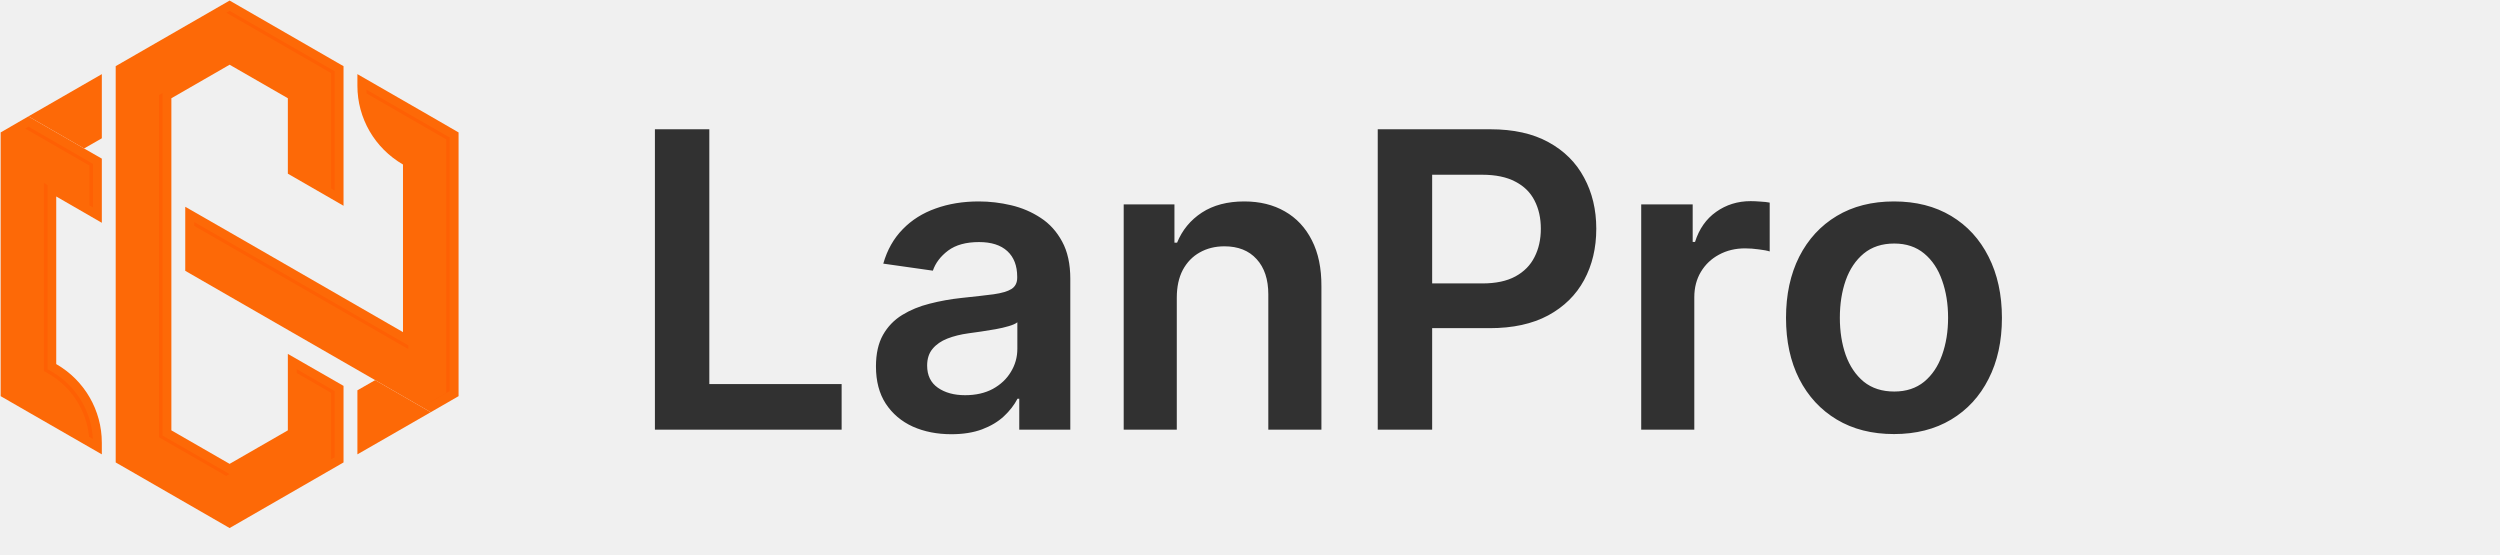
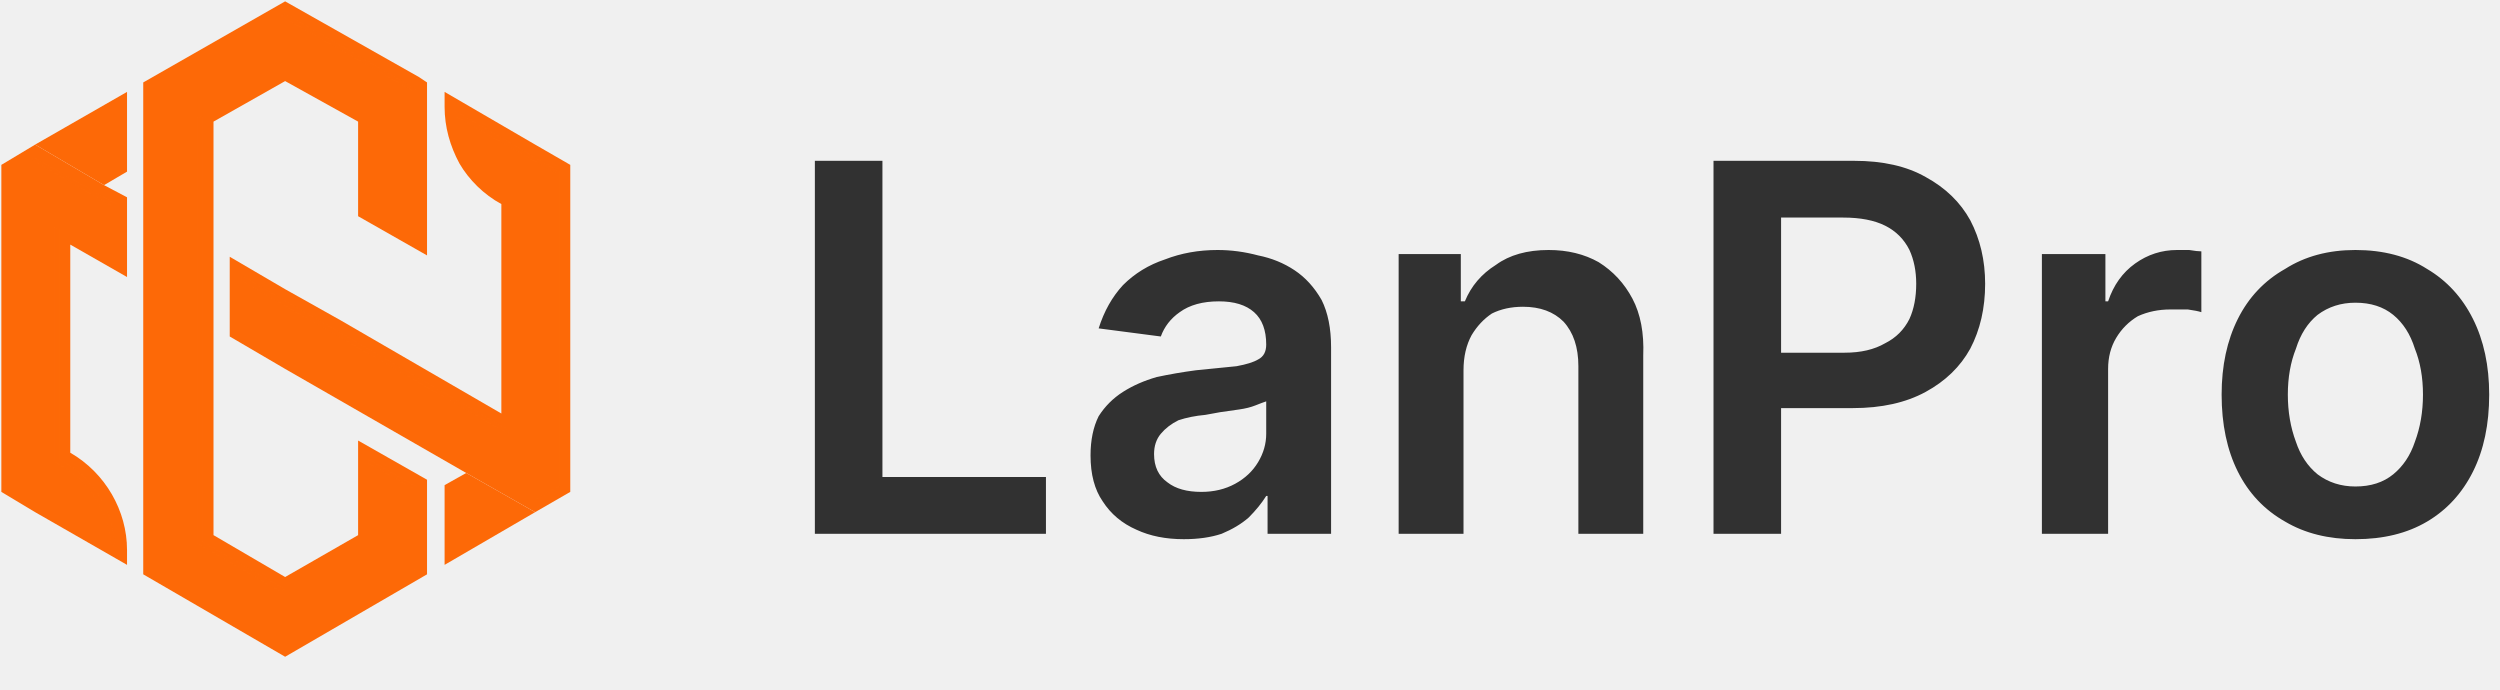
- <svg xmlns="http://www.w3.org/2000/svg" width="230" height="51" viewBox="0 0 230 51" fill="none">
-   <g clip-path="url(#clip0_465_615)">
-     <path d="M5.174 18.076V33.496C7.776 34.992 9.368 37.75 9.368 40.732V41.801L2.623 37.923L0.061 36.447V12.183L2.612 10.707L7.735 13.659L9.368 14.595V20.498L5.174 18.076Z" fill="#FD6907" />
-     <path d="M42.188 12.183V36.447L39.627 37.923L34.514 34.972L21.125 27.267L17.043 24.916V19.023L21.125 21.364L25.207 23.715L37.075 30.554V15.135C35.779 14.382 34.728 13.323 34.004 12.071C33.279 10.819 32.881 9.384 32.881 7.898V6.819L39.637 10.707L42.188 12.183Z" fill="#FD6907" />
-     <path d="M39.627 37.923L32.881 41.801V35.908L34.514 34.972L39.627 37.923Z" fill="#FD6907" />
-     <path d="M9.368 6.819V12.723L7.735 13.659L2.612 10.707L9.368 6.819Z" fill="#FD6907" />
-     <path d="M26.482 15.979V9.038L21.124 5.954L15.767 9.038V39.592L21.124 42.676L26.482 39.592V32.559L31.605 35.501V42.544L21.124 48.58L10.644 42.544V6.086L21.124 0.051L30.962 5.72L31.605 6.086V18.931L26.482 15.979Z" fill="#FD6907" />
-     <g style="mix-blend-mode:overlay" opacity="0.5">
-       <path d="M8.541 40.386L8.195 40.193C7.97 37.781 6.582 35.592 4.449 34.371L4.041 34.137V16.834L4.368 17.018V33.964L4.776 34.198C7.001 35.491 8.429 37.842 8.541 40.386Z" fill="#FD6907" />
-       <path d="M8.552 15.074V19.084L8.235 18.901V15.236L2.316 11.827L2.623 11.654L8.552 15.074Z" fill="#FD6907" />
-       <path d="M17.869 20.427L37.565 31.776V32.122L17.869 20.783V20.427Z" fill="#FD6907" />
-       <path d="M41.372 12.651V35.979L39.637 36.977L39.616 36.967L41.055 36.142V12.824L33.728 8.6C33.721 8.478 33.714 8.36 33.708 8.244L41.372 12.651Z" fill="#FD6907" />
-       <path d="M21.115 43.613L20.808 43.786L14.634 40.234V8.733L14.951 8.57V40.071L21.115 43.613Z" fill="#FD6907" />
-       <path d="M30.789 6.555V17.526L30.462 17.343V6.728L20.818 1.17L21.125 0.997L30.789 6.555Z" fill="#FD6907" />
-       <path d="M27.299 33.964L30.789 35.979V42.076L30.462 42.239V36.142L27.299 34.32V33.964Z" fill="#FD6907" />
+ <svg xmlns="http://www.w3.org/2000/svg" version="1.2" viewBox="0 0 185 51" width="185" height="51">
+   <defs>
+     <clipPath clipPathUnits="userSpaceOnUse" id="cp1">
+       <path d="m0 0h42.25v48.65h-42.25z" />
+     </clipPath>
+   </defs>
+   <style>.a{fill:#fd6907}.b{mix-blend-mode:overlay;fill:#fd6907}.c{fill:#313131}</style>
+   <g clip-path="url(#cp1)">
+     <path class="a" d="m5.2 18.1v15.4c2.6 1.5 4.2 4.3 4.2 7.2v1.1l-6.8-3.9-2.5-1.5v-24.2l2.5-1.5 5.1 3 1.7 0.9v5.9z" />
+     <path class="a" d="m42.2 12.2v24.2l-2.6 1.5-5.1-2.9-13.4-7.7-4.1-2.4v-5.9l4.1 2.4 4.1 2.3 11.9 6.9v-15.5c-1.3-0.7-2.4-1.8-3.1-3-0.7-1.3-1.1-2.7-1.1-4.2v-1.1l6.7 3.9z" />
+     <path class="a" d="m39.6 37.9l-6.7 3.9v-5.9l1.6-0.9z" />
+     <path class="a" d="m9.4 6.8v5.9l-1.7 1-5.1-3z" />
+     <path class="a" d="m26.5 16v-7l-5.4-3-5.3 3v30.6l5.3 3.1 5.4-3.1v-7l5.1 2.9v7l-10.5 6.1-10.5-6.1v-36.4l10.5-6 9.9 5.6 0.6 0.4v12.8z" />
+     <g style="opacity:.5">
+       <path class="b" d="m8.5 40.4l-0.3-0.2c-0.2-2.4-1.6-4.6-3.8-5.8l-0.4-0.3v-17.3l0.4 0.2v17l0.4 0.2c2.2 1.3 3.6 3.6 3.7 6.2z" />
+       <path class="b" d="m8.6 15.1v4l-0.4-0.2v-3.7l-5.9-3.4 0.3-0.1z" />
+       <path class="b" d="m17.9 20.4l19.7 11.4v0.3l-19.7-11.3z" />
+       <path class="b" d="m41.4 12.7v23.3l-1.8 1 1.5-0.9v-23.3l-7.4-4.2q0-0.2 0-0.4z" />
+       <path class="b" d="m21.1 43.6l-0.3 0.2-6.2-3.6v-31.5l0.4-0.1v31.5z" />
+       <path class="b" d="m30.8 6.6v10.9l-0.3-0.2v-10.6l-9.7-5.5 0.3-0.2z" />
+       <path class="b" d="m27.3 34l3.5 2v6.1l-0.3 0.1v-6.1l-3.2-1.8z" />
    </g>
  </g>
-   <path d="M60.252 39.529V11.893H65.258V35.333H77.43V39.529H60.252ZM87.524 39.948C86.21 39.948 85.027 39.714 83.975 39.246C82.931 38.769 82.103 38.067 81.492 37.141C80.889 36.214 80.588 35.072 80.588 33.713C80.588 32.544 80.804 31.577 81.235 30.812C81.667 30.047 82.257 29.436 83.003 28.977C83.75 28.518 84.591 28.172 85.527 27.938C86.471 27.695 87.447 27.519 88.455 27.411C89.669 27.285 90.654 27.173 91.41 27.074C92.166 26.966 92.715 26.804 93.056 26.588C93.407 26.363 93.583 26.017 93.583 25.549V25.468C93.583 24.452 93.281 23.665 92.679 23.107C92.076 22.549 91.208 22.27 90.074 22.27C88.878 22.27 87.929 22.531 87.227 23.053C86.534 23.575 86.066 24.191 85.823 24.901L81.262 24.254C81.622 22.994 82.216 21.942 83.044 21.096C83.871 20.241 84.883 19.603 86.08 19.18C87.276 18.748 88.599 18.532 90.047 18.532C91.046 18.532 92.04 18.649 93.029 18.883C94.019 19.117 94.923 19.504 95.742 20.044C96.56 20.574 97.217 21.299 97.712 22.216C98.216 23.134 98.468 24.281 98.468 25.657V39.529H93.772V36.682H93.61C93.313 37.258 92.894 37.797 92.355 38.301C91.824 38.796 91.154 39.196 90.344 39.502C89.543 39.799 88.603 39.948 87.524 39.948ZM88.792 36.358C89.773 36.358 90.623 36.165 91.343 35.778C92.062 35.382 92.616 34.86 93.002 34.212C93.398 33.565 93.596 32.859 93.596 32.094V29.651C93.443 29.777 93.182 29.894 92.814 30.002C92.454 30.11 92.049 30.205 91.599 30.286C91.149 30.367 90.704 30.439 90.263 30.502C89.822 30.565 89.44 30.619 89.116 30.663C88.387 30.762 87.735 30.924 87.159 31.149C86.584 31.374 86.129 31.689 85.796 32.094C85.464 32.49 85.297 33.002 85.297 33.632C85.297 34.532 85.626 35.211 86.282 35.67C86.939 36.129 87.776 36.358 88.792 36.358ZM108.265 27.384V39.529H103.38V18.802H108.049V22.324H108.292C108.768 21.163 109.528 20.241 110.572 19.558C111.625 18.874 112.925 18.532 114.472 18.532C115.902 18.532 117.148 18.838 118.21 19.45C119.28 20.061 120.108 20.948 120.693 22.108C121.287 23.269 121.579 24.677 121.57 26.332V39.529H116.685V27.087C116.685 25.702 116.325 24.618 115.605 23.835C114.895 23.053 113.91 22.661 112.65 22.661C111.796 22.661 111.035 22.85 110.37 23.228C109.713 23.597 109.196 24.132 108.818 24.834C108.449 25.536 108.265 26.386 108.265 27.384ZM126.752 39.529V11.893H137.115C139.238 11.893 141.02 12.289 142.459 13.08C143.908 13.872 145.001 14.961 145.738 16.346C146.485 17.723 146.858 19.288 146.858 21.042C146.858 22.814 146.485 24.389 145.738 25.765C144.992 27.142 143.89 28.226 142.432 29.017C140.975 29.8 139.18 30.191 137.048 30.191H130.179V26.075H136.373C137.615 26.075 138.631 25.86 139.423 25.428C140.215 24.996 140.799 24.402 141.177 23.646C141.564 22.891 141.757 22.023 141.757 21.042C141.757 20.061 141.564 19.198 141.177 18.451C140.799 17.704 140.21 17.124 139.409 16.71C138.618 16.288 137.597 16.076 136.346 16.076H131.758V39.529H126.752ZM150.991 39.529V18.802H155.727V22.257H155.943C156.321 21.06 156.969 20.138 157.886 19.49C158.813 18.834 159.87 18.505 161.058 18.505C161.328 18.505 161.629 18.519 161.962 18.546C162.304 18.564 162.587 18.595 162.812 18.64V23.134C162.605 23.062 162.277 22.999 161.827 22.945C161.386 22.882 160.959 22.85 160.545 22.85C159.654 22.85 158.854 23.044 158.143 23.431C157.441 23.808 156.888 24.335 156.483 25.009C156.078 25.684 155.876 26.462 155.876 27.344V39.529H150.991ZM174.245 39.934C172.221 39.934 170.467 39.489 168.982 38.598C167.498 37.708 166.346 36.462 165.528 34.86C164.718 33.259 164.313 31.388 164.313 29.247C164.313 27.105 164.718 25.23 165.528 23.619C166.346 22.009 167.498 20.759 168.982 19.868C170.467 18.977 172.221 18.532 174.245 18.532C176.269 18.532 178.023 18.977 179.508 19.868C180.992 20.759 182.139 22.009 182.949 23.619C183.767 25.23 184.177 27.105 184.177 29.247C184.177 31.388 183.767 33.259 182.949 34.86C182.139 36.462 180.992 37.708 179.508 38.598C178.023 39.489 176.269 39.934 174.245 39.934ZM174.272 36.021C175.37 36.021 176.287 35.719 177.025 35.117C177.763 34.505 178.311 33.686 178.671 32.661C179.04 31.635 179.224 30.493 179.224 29.233C179.224 27.965 179.04 26.818 178.671 25.792C178.311 24.758 177.763 23.934 177.025 23.323C176.287 22.711 175.37 22.405 174.272 22.405C173.147 22.405 172.212 22.711 171.465 23.323C170.727 23.934 170.174 24.758 169.805 25.792C169.446 26.818 169.266 27.965 169.266 29.233C169.266 30.493 169.446 31.635 169.805 32.661C170.174 33.686 170.727 34.505 171.465 35.117C172.212 35.719 173.147 36.021 174.272 36.021Z" fill="#313131" />
-   <defs>
-     <clipPath id="clip0_465_615">
-       <rect width="42.249" height="48.651" fill="white" />
-     </clipPath>
-   </defs>
+   <path class="c" d="m60.3 39.5v-27.6h5v23.4h12.1v4.2zm27.3 0.4q-2 0-3.5-0.7-1.6-0.7-2.5-2.1-0.9-1.3-0.9-3.4 0-1.7 0.6-2.9 0.7-1.1 1.8-1.8 1.1-0.7 2.5-1.1 1.4-0.3 2.9-0.5 1.9-0.2 3-0.3 1.1-0.2 1.6-0.5 0.6-0.3 0.6-1.1 0-1.6-0.9-2.4-0.9-0.8-2.6-0.8-1.8 0-2.9 0.8-1 0.7-1.4 1.8l-4.6-0.6q0.6-1.9 1.8-3.2 1.3-1.3 3.1-1.9 1.8-0.7 3.9-0.7 1.5 0 3 0.4 1.5 0.3 2.7 1.1 1.2 0.8 2 2.2 0.7 1.4 0.7 3.5v13.8h-4.7v-2.8h-0.1q-0.5 0.8-1.3 1.6-0.8 0.7-2 1.2-1.2 0.4-2.8 0.4zm1.3-3.5q1.4 0 2.5-0.6 1.1-0.6 1.7-1.6 0.6-1 0.6-2.1v-2.4q-0.3 0.1-0.8 0.3-0.5 0.2-1.2 0.3-0.7 0.1-1.4 0.2-0.6 0.1-1.1 0.2-1.1 0.1-2 0.4-0.8 0.4-1.3 1-0.5 0.6-0.5 1.5 0 1.4 1 2.1 0.9 0.7 2.5 0.7zm19.4-9v12.1h-4.8v-20.7h4.6v3.5h0.3q0.7-1.7 2.3-2.7 1.5-1.1 3.9-1.1 2.1 0 3.7 0.9 1.6 1 2.5 2.7 0.9 1.7 0.8 4.2v13.2h-4.8v-12.4q0-2.1-1.1-3.3-1.1-1.1-3-1.1-1.3 0-2.3 0.5-0.9 0.6-1.5 1.6-0.6 1.1-0.6 2.6zm18.5 12.1v-27.6h10.4q3.2 0 5.3 1.2 2.2 1.2 3.3 3.2 1.1 2.1 1.1 4.7 0 2.7-1.1 4.8-1.1 2-3.3 3.2-2.2 1.2-5.4 1.2h-6.8v-4.1h6.2q1.8 0 3-0.7 1.2-0.6 1.8-1.8 0.5-1.1 0.5-2.6 0-1.4-0.5-2.5-0.6-1.2-1.8-1.8-1.2-0.6-3.1-0.6h-4.6v23.4zm24.3 0v-20.7h4.7v3.5h0.2q0.6-1.8 2-2.8 1.4-1 3.1-1 0.4 0 0.9 0 0.6 0.1 0.9 0.1v4.5q-0.3-0.1-1-0.2-0.6 0-1.3 0-1.3 0-2.4 0.5-1 0.6-1.6 1.6-0.6 1-0.6 2.3v12.2zm23.2 0.4q-3 0-5.2-1.3-2.3-1.3-3.5-3.7-1.2-2.4-1.2-5.7 0-3.2 1.2-5.6 1.2-2.4 3.5-3.7 2.2-1.4 5.2-1.4 3.1 0 5.3 1.4 2.2 1.3 3.4 3.7 1.2 2.4 1.2 5.6 0 3.3-1.2 5.7-1.2 2.4-3.4 3.7-2.2 1.3-5.3 1.3zm0-3.9q1.7 0 2.8-0.9 1.1-0.9 1.6-2.4 0.6-1.6 0.6-3.5 0-1.9-0.6-3.4-0.5-1.6-1.6-2.5-1.1-0.9-2.8-0.9-1.6 0-2.8 0.9-1.1 0.9-1.6 2.5-0.6 1.5-0.6 3.4 0 1.9 0.6 3.5 0.5 1.5 1.6 2.4 1.2 0.9 2.8 0.9z" />
</svg>
